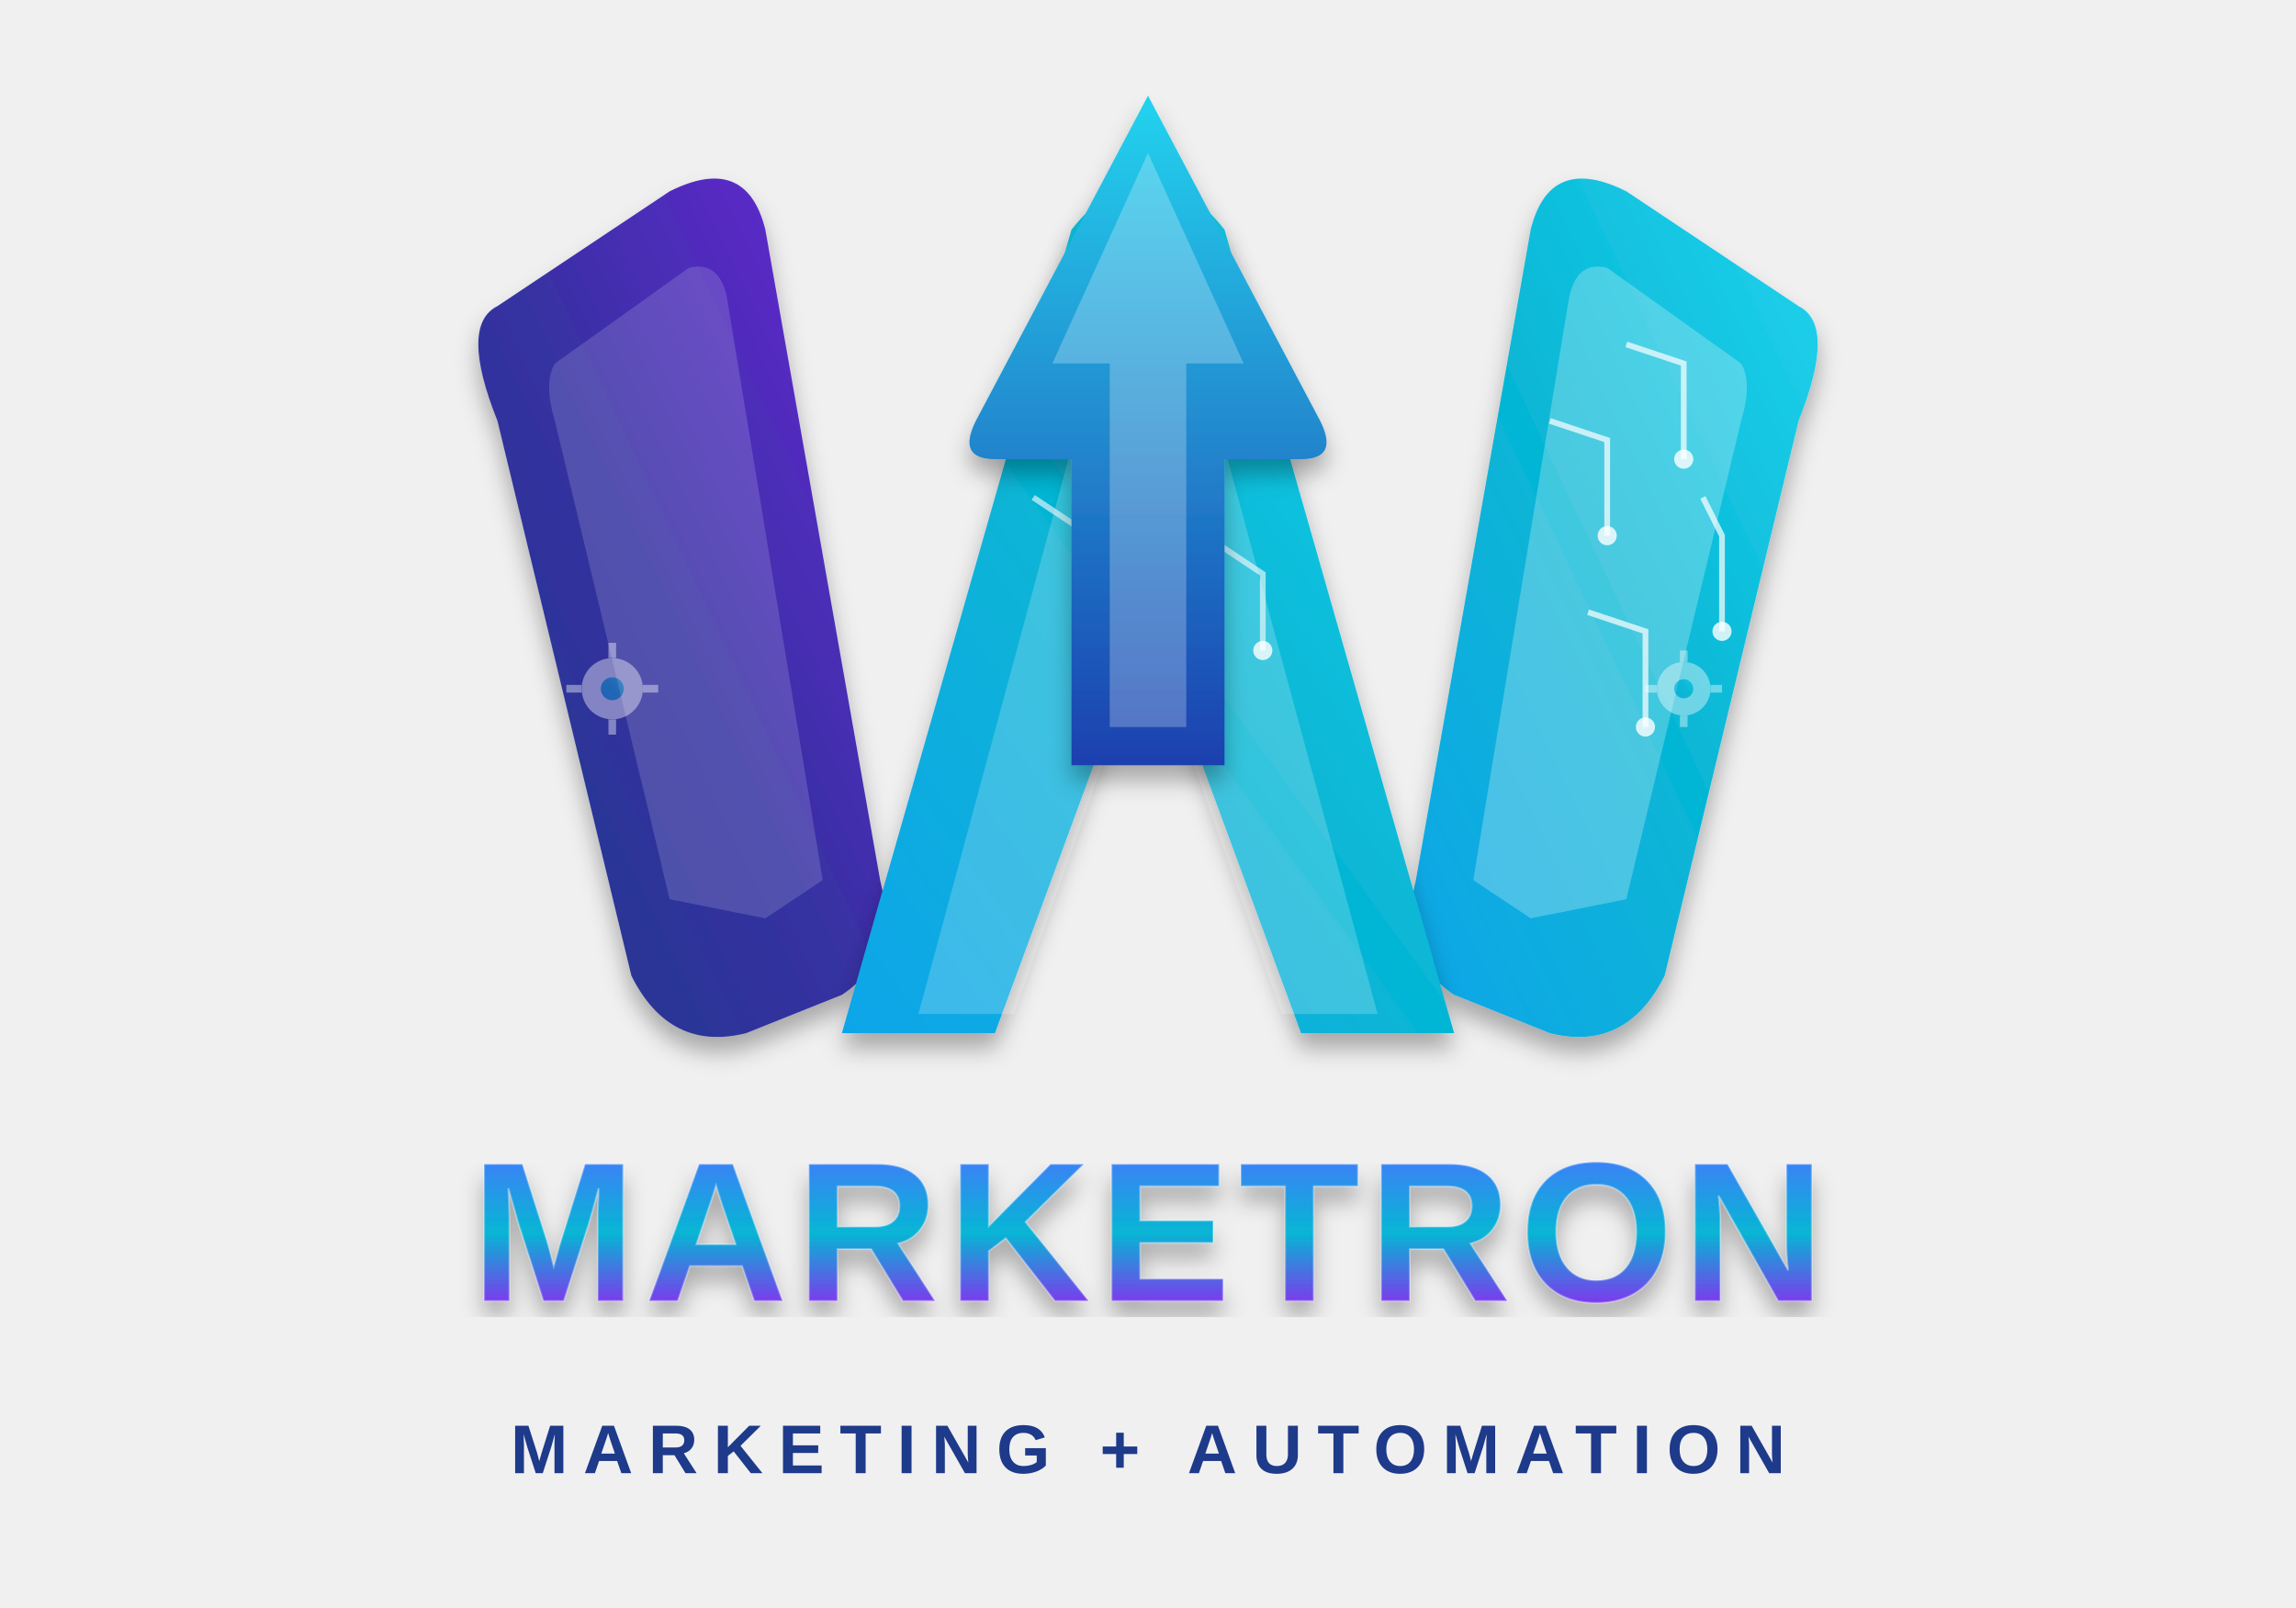
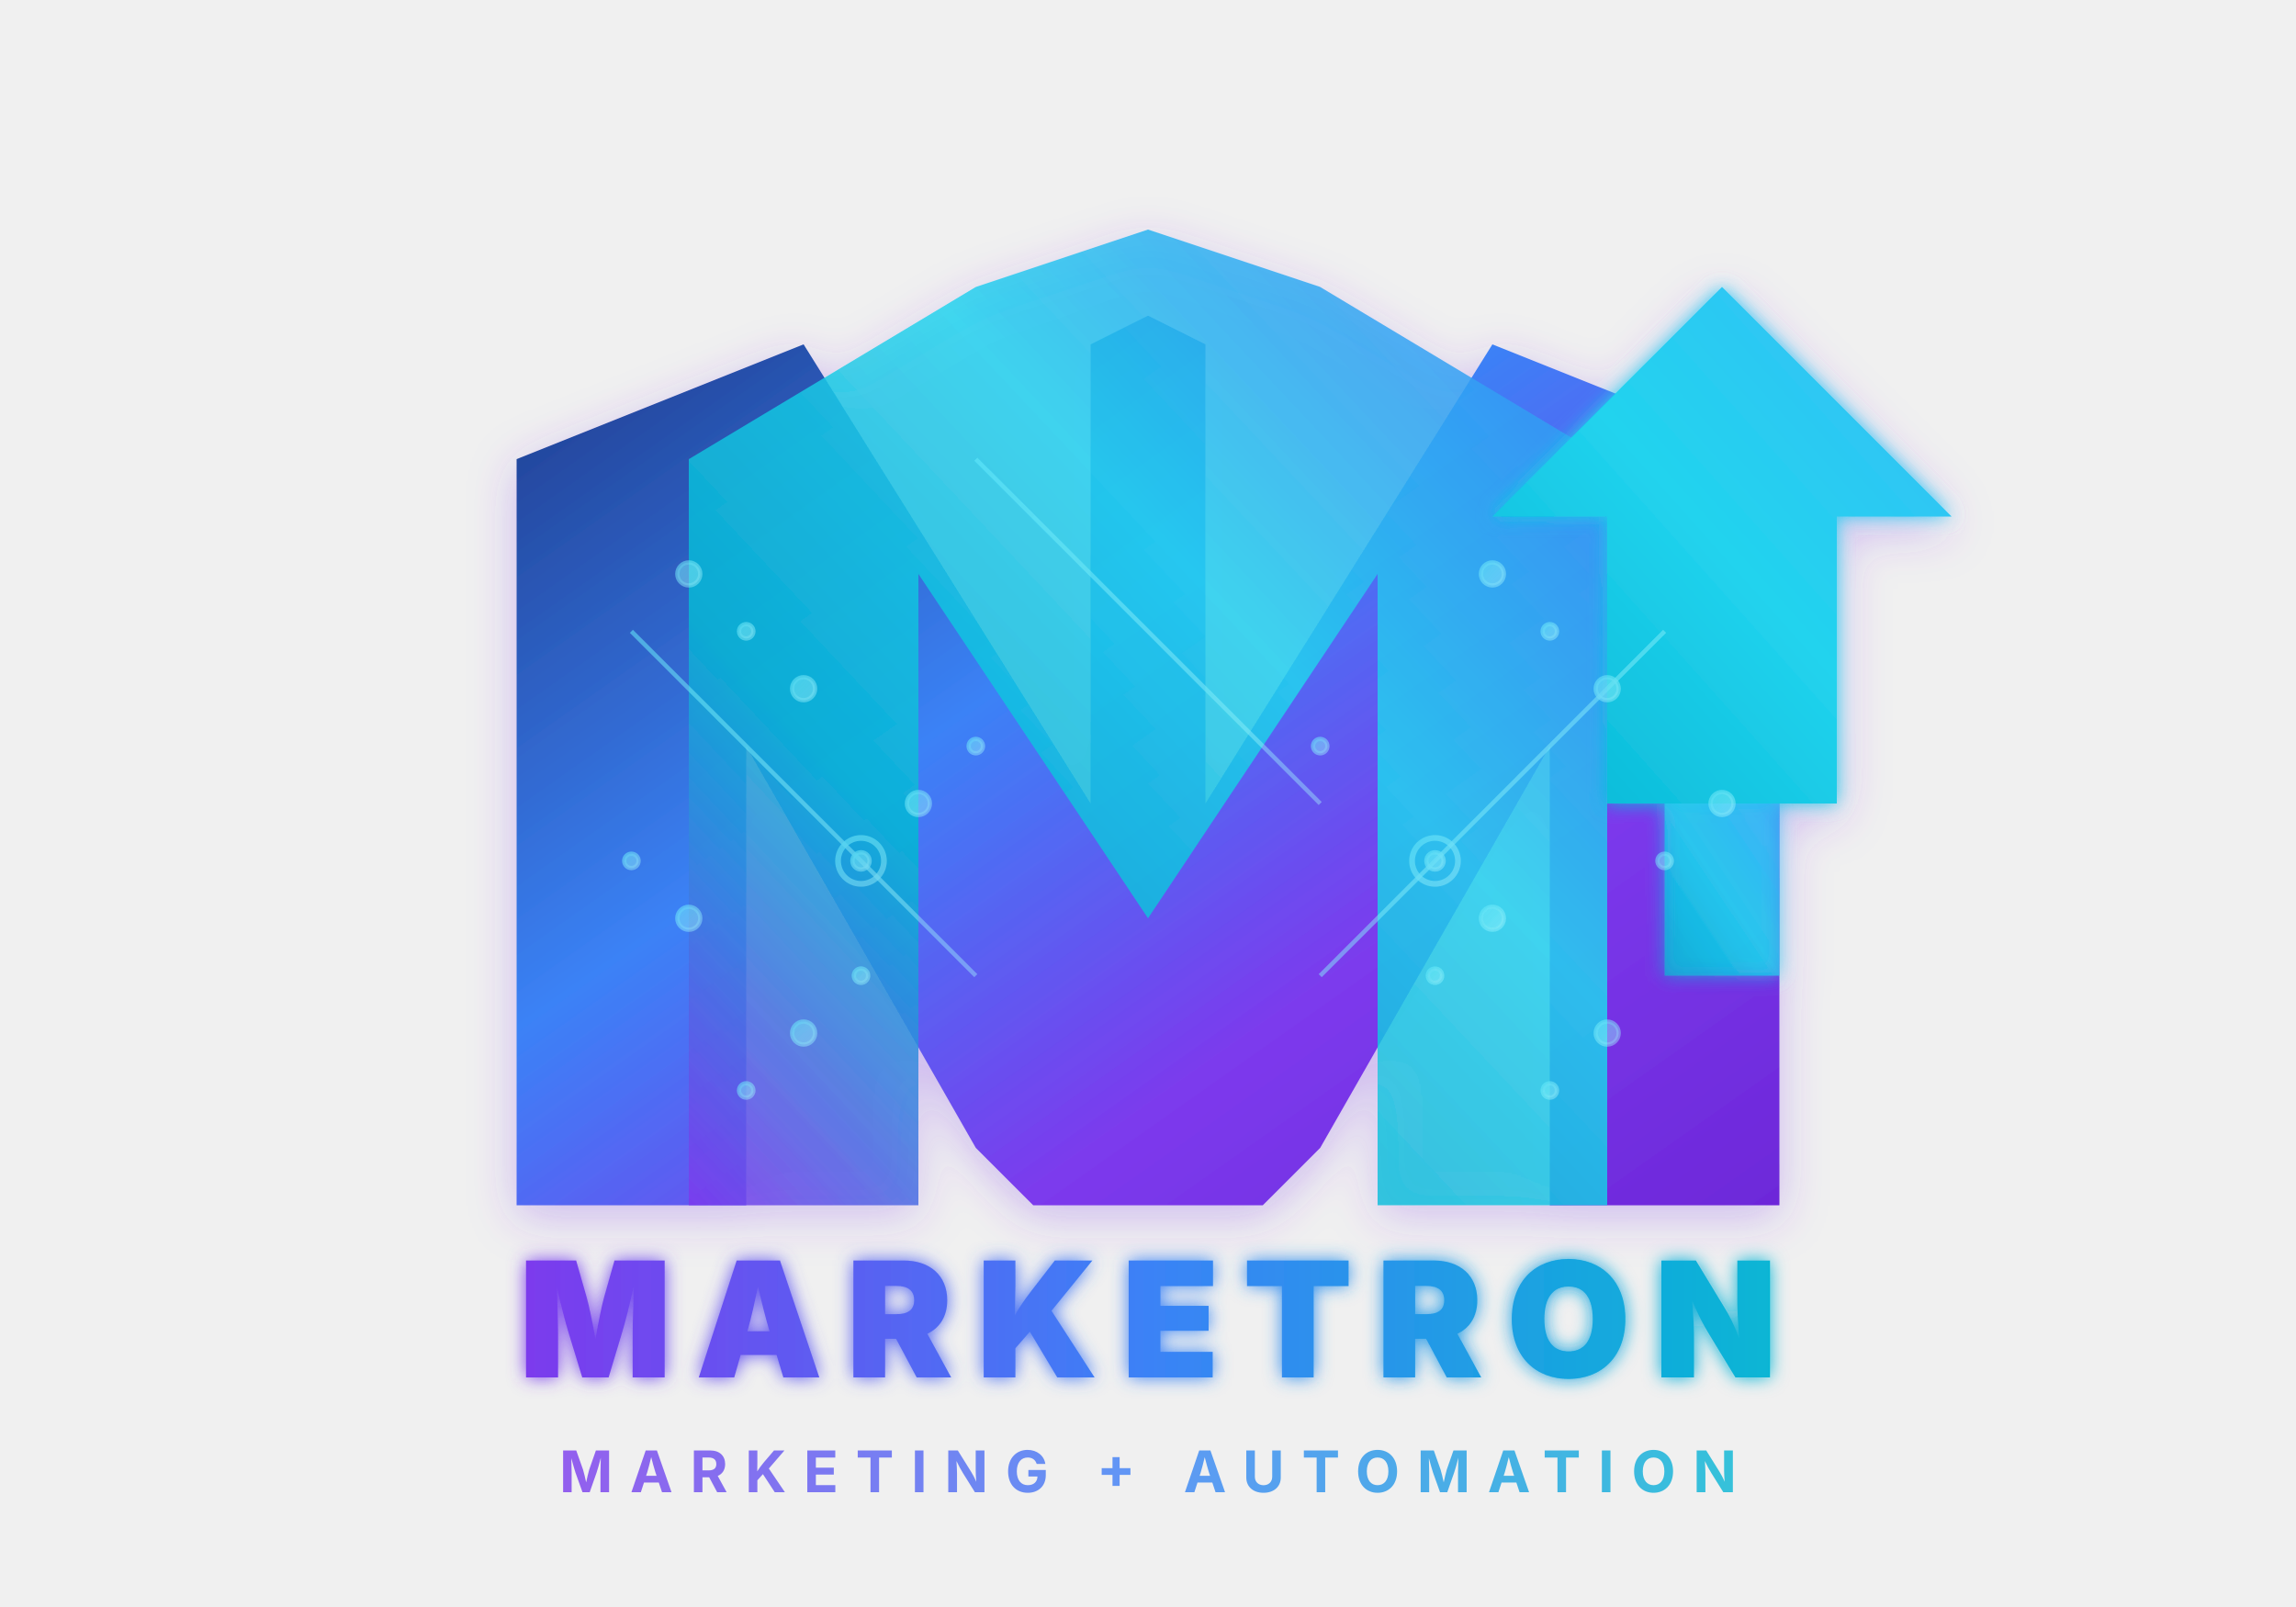
- <svg xmlns="http://www.w3.org/2000/svg" viewBox="0 0 600 420" width="600" height="420">
+ <svg xmlns="http://www.w3.org/2000/svg" viewBox="0 0 800 560" fill="none">
  <defs>
-     <linearGradient id="leftRib" x1="0%" y1="100%" x2="100%" y2="0%">
+     <linearGradient id="gradMLeft" x1="0%" y1="0%" x2="100%" y2="100%">
      <stop offset="0%" style="stop-color:#1e3a8a" />
-       <stop offset="50%" style="stop-color:#3730a3" />
+       <stop offset="40%" style="stop-color:#3b82f6" />
+       <stop offset="70%" style="stop-color:#7C3AED" />
      <stop offset="100%" style="stop-color:#6d28d9" />
    </linearGradient>
-     <linearGradient id="rightRib" x1="0%" y1="100%" x2="100%" y2="0%">
-       <stop offset="0%" style="stop-color:#0ea5e9" />
-       <stop offset="50%" style="stop-color:#06b6d4" />
-       <stop offset="100%" style="stop-color:#22d3ee" />
+     <linearGradient id="gradMRight" x1="0%" y1="100%" x2="100%" y2="0%">
+       <stop offset="0%" style="stop-color:#7C3AED" />
+       <stop offset="30%" style="stop-color:#06B6D4" />
+       <stop offset="60%" style="stop-color:#22D3EE" />
+       <stop offset="100%" style="stop-color:#3b82f6" />
    </linearGradient>
-     <linearGradient id="arrowGr" x1="0%" y1="100%" x2="0%" y2="0%">
-       <stop offset="0%" style="stop-color:#1e40af" />
-       <stop offset="100%" style="stop-color:#22d3ee" />
+     <linearGradient id="gradArrow" x1="0%" y1="100%" x2="100%" y2="0%">
+       <stop offset="0%" style="stop-color:#06B6D4" />
+       <stop offset="50%" style="stop-color:#22D3EE" />
+       <stop offset="100%" style="stop-color:#38bdf8" />
    </linearGradient>
-     <linearGradient id="txtGr" x1="0%" y1="0%" x2="0%" y2="100%">
-       <stop offset="0%" style="stop-color:#3b82f6" />
-       <stop offset="50%" style="stop-color:#06b6d4" />
-       <stop offset="100%" style="stop-color:#7c3aed" />
+     <linearGradient id="gradCircuit" x1="0%" y1="0%" x2="100%" y2="100%">
+       <stop offset="0%" style="stop-color:#67e8f9;stop-opacity:0.8" />
+       <stop offset="100%" style="stop-color:#a5f3fc;stop-opacity:0.6" />
    </linearGradient>
-     <filter id="sh" x="-10%" y="-10%" width="120%" height="120%">
-       <feGaussianBlur in="SourceAlpha" stdDeviation="3" />
-       <feOffset dx="0" dy="4" result="off" />
-       <feComponentTransfer>
-         <feFuncA type="linear" slope="0.3" />
-       </feComponentTransfer>
+     <linearGradient id="gradText" x1="0%" y1="0%" x2="100%" y2="0%">
+       <stop offset="0%" style="stop-color:#7C3AED" />
+       <stop offset="50%" style="stop-color:#3b82f6" />
+       <stop offset="100%" style="stop-color:#06B6D4" />
+     </linearGradient>
+     <filter id="glow" x="-20%" y="-20%" width="140%" height="140%">
+       <feGaussianBlur stdDeviation="3" result="blur" />
      <feMerge>
-         <feMergeNode />
+         <feMergeNode in="blur" />
        <feMergeNode in="SourceGraphic" />
      </feMerge>
    </filter>
+     <filter id="shadow" x="-10%" y="-10%" width="120%" height="130%">
+       <feDropShadow dx="0" dy="4" stdDeviation="8" flood-color="#7C3AED" flood-opacity="0.3" />
+     </filter>
  </defs>
-   <path d="M130 80 L175 50 Q195 40 200 60 L230 230 Q235 250 220 260 L195 270 Q175 275 165 255 L130 110 Q120 85 130 80Z" fill="url(#leftRib)" filter="url(#sh)" />
-   <path d="M145 95 L180 70 Q188 68 190 78 L215 230 L200 240 L175 235 L145 110 Q142 100 145 95Z" fill="rgba(255,255,255,0.15)" />
-   <path d="M470 80 L425 50 Q405 40 400 60 L370 230 Q365 250 380 260 L405 270 Q425 275 435 255 L470 110 Q480 85 470 80Z" fill="url(#rightRib)" filter="url(#sh)" />
-   <path d="M455 95 L420 70 Q412 68 410 78 L385 230 L400 240 L425 235 L455 110 Q458 100 455 95Z" fill="rgba(255,255,255,0.25)" />
-   <g stroke="white" stroke-width="1.5" fill="none" opacity="0.7">
-     <path d="M425 90 L440 95 L440 120" />
-     <path d="M405 110 L420 115 L420 140" />
-     <path d="M445 130 L450 140 L450 165" />
-     <path d="M415 160 L430 165 L430 190" />
-   </g>
-   <g fill="white" opacity="0.8">
-     <circle cx="440" cy="120" r="2.5" />
-     <circle cx="420" cy="140" r="2.5" />
-     <circle cx="450" cy="165" r="2.5" />
-     <circle cx="430" cy="190" r="2.5" />
-   </g>
-   <path d="M220 270 L280 60 Q300 35 320 60 L380 270 L340 270 L305 175 Q300 165 295 175 L260 270Z" fill="url(#rightRib)" filter="url(#sh)" />
-   <path d="M240 265 L290 80 Q300 70 310 80 L360 265 L335 265 L305 180 Q300 170 295 180 L265 265Z" fill="rgba(255,255,255,0.2)" />
-   <g stroke="white" stroke-width="1.5" fill="none" opacity="0.6">
-     <path d="M270 130 L285 140 L285 160" />
-     <path d="M315 140 L330 150 L330 170" />
-   </g>
-   <g fill="white" opacity="0.8">
-     <circle cx="285" cy="160" r="2.5" />
-     <circle cx="330" cy="170" r="2.5" />
-   </g>
-   <path d="M300 25 L345 110 Q350 120 340 120 L320 120 L320 200 L280 200 L280 120 L260 120 Q250 120 255 110Z" fill="url(#arrowGr)" filter="url(#sh)" />
-   <path d="M300 40 L325 95 L310 95 L310 190 L290 190 L290 95 L275 95Z" fill="rgba(255,255,255,0.25)" />
-   <g fill="white" opacity="0.4">
-     <g transform="translate(160,180)">
-       <circle cx="0" cy="0" r="8" fill="white" />
-       <circle cx="0" cy="0" r="3" fill="url(#rightRib)" />
-       <rect x="-1" y="-12" width="2" height="4" fill="white" />
-       <rect x="-1" y="8" width="2" height="4" fill="white" />
-       <rect x="-12" y="-1" width="4" height="2" fill="white" />
-       <rect x="8" y="-1" width="4" height="2" fill="white" />
+   <g filter="url(#shadow)">
+     <path d="M 180 420 L 180 160 L 280 120 L 380 280 L 380 120 L 400 110 L 420 120 L 420 280 L 520 120 L 620 160 L 620 420 L 540 420 L 540 260 L 460 400 L 440 420 L 360 420 L 340 400 L 260 260 L 260 420 Z" fill="url(#gradMLeft)" stroke="none" />
+     <path d="M 320 420 L 320 200 L 400 320 L 480 200 L 480 420 L 560 420 L 560 160 L 460 100 L 400 80 L 340 100 L 240 160 L 240 420 Z" fill="url(#gradMRight)" opacity="0.85" stroke="none" />
+     <g filter="url(#glow)">
+       <path d="M 520 180 L 600 100 L 680 180 L 640 180 L 640 280 L 560 280 L 560 180 Z" fill="url(#gradArrow)" stroke="none" />
+       <path d="M 580 280 L 580 340 L 620 340 L 620 280 Z" fill="url(#gradArrow)" opacity="0.7" stroke="none" />
    </g>
-     <g transform="translate(440,180)">
-       <circle cx="0" cy="0" r="7" fill="white" />
-       <circle cx="0" cy="0" r="2.5" fill="url(#rightRib)" />
-       <rect x="-1" y="-10" width="2" height="3" fill="white" />
-       <rect x="-1" y="7" width="2" height="3" fill="white" />
-       <rect x="-10" y="-1" width="3" height="2" fill="white" />
-       <rect x="7" y="-1" width="3" height="2" fill="white" />
+     <g stroke="url(#gradCircuit)" stroke-width="1.5" fill="none" opacity="0.7">
+       <line x1="200" y1="200" x2="350" y2="200" />
+       <line x1="200" y1="240" x2="320" y2="240" />
+       <line x1="200" y1="280" x2="340" y2="280" />
+       <line x1="200" y1="320" x2="310" y2="320" />
+       <line x1="200" y1="360" x2="330" y2="360" />
+       <line x1="450" y1="200" x2="600" y2="200" />
+       <line x1="470" y1="240" x2="600" y2="240" />
+       <line x1="460" y1="280" x2="600" y2="280" />
+       <line x1="480" y1="320" x2="600" y2="320" />
+       <line x1="470" y1="360" x2="600" y2="360" />
+       <line x1="240" y1="180" x2="240" y2="380" />
+       <line x1="280" y1="160" x2="280" y2="400" />
+       <line x1="320" y1="140" x2="320" y2="400" />
+       <line x1="520" y1="140" x2="520" y2="400" />
+       <line x1="560" y1="160" x2="560" y2="380" />
+       <line x1="600" y1="180" x2="600" y2="360" />
+       <line x1="220" y1="220" x2="340" y2="340" />
+       <line x1="460" y1="340" x2="580" y2="220" />
+       <line x1="340" y1="160" x2="460" y2="280" />
+       <circle cx="240" cy="200" r="4" fill="url(#gradCircuit)" />
+       <circle cx="280" cy="240" r="4" fill="url(#gradCircuit)" />
+       <circle cx="320" cy="280" r="4" fill="url(#gradCircuit)" />
+       <circle cx="240" cy="320" r="4" fill="url(#gradCircuit)" />
+       <circle cx="280" cy="360" r="4" fill="url(#gradCircuit)" />
+       <circle cx="520" cy="200" r="4" fill="url(#gradCircuit)" />
+       <circle cx="560" cy="240" r="4" fill="url(#gradCircuit)" />
+       <circle cx="600" cy="280" r="4" fill="url(#gradCircuit)" />
+       <circle cx="520" cy="320" r="4" fill="url(#gradCircuit)" />
+       <circle cx="560" cy="360" r="4" fill="url(#gradCircuit)" />
+       <circle cx="300" cy="300" r="8" stroke-width="2" />
+       <circle cx="300" cy="300" r="3" fill="url(#gradCircuit)" />
+       <line x1="300" y1="290" x2="300" y2="285" />
+       <line x1="300" y1="310" x2="300" y2="315" />
+       <line x1="290" y1="300" x2="285" y2="300" />
+       <line x1="310" y1="300" x2="315" y2="300" />
+       <circle cx="500" cy="300" r="8" stroke-width="2" />
+       <circle cx="500" cy="300" r="3" fill="url(#gradCircuit)" />
+       <line x1="500" y1="290" x2="500" y2="285" />
+       <line x1="500" y1="310" x2="500" y2="315" />
+       <line x1="490" y1="300" x2="485" y2="300" />
+       <line x1="510" y1="300" x2="515" y2="300" />
+       <circle cx="260" cy="220" r="2.5" fill="url(#gradCircuit)" />
+       <circle cx="340" cy="260" r="2.5" fill="url(#gradCircuit)" />
+       <circle cx="220" cy="300" r="2.5" fill="url(#gradCircuit)" />
+       <circle cx="300" cy="340" r="2.5" fill="url(#gradCircuit)" />
+       <circle cx="260" cy="380" r="2.5" fill="url(#gradCircuit)" />
+       <circle cx="540" cy="220" r="2.5" fill="url(#gradCircuit)" />
+       <circle cx="460" cy="260" r="2.5" fill="url(#gradCircuit)" />
+       <circle cx="580" cy="300" r="2.5" fill="url(#gradCircuit)" />
+       <circle cx="500" cy="340" r="2.5" fill="url(#gradCircuit)" />
+       <circle cx="540" cy="380" r="2.5" fill="url(#gradCircuit)" />
    </g>
  </g>
-   <text x="300" y="340" font-family="Arial Black, Arial, sans-serif" font-size="52" font-weight="900" text-anchor="middle" fill="url(#txtGr)" letter-spacing="2" filter="url(#sh)">MARKETRON</text>
-   <text x="300" y="340" font-family="Arial Black, Arial, sans-serif" font-size="52" font-weight="900" text-anchor="middle" fill="none" stroke="rgba(255,255,255,0.3)" stroke-width="0.5" letter-spacing="2">MARKETRON</text>
-   <text x="300" y="385" font-family="Arial, sans-serif" font-size="18" font-weight="700" text-anchor="middle" fill="#1e3a8a" letter-spacing="4">MARKETING + AUTOMATION</text>
+   <text x="400" y="480" text-anchor="middle" font-family="Inter, Arial, sans-serif" font-weight="900" font-size="56" letter-spacing="8" fill="url(#gradText)" filter="url(#glow)">
+     MARKETRON
+   </text>
+   <text x="400" y="520" text-anchor="middle" font-family="Inter, Arial, sans-serif" font-weight="700" font-size="20" letter-spacing="6" fill="url(#gradText)" opacity="0.8">
+     MARKETING + AUTOMATION
+   </text>
</svg>
